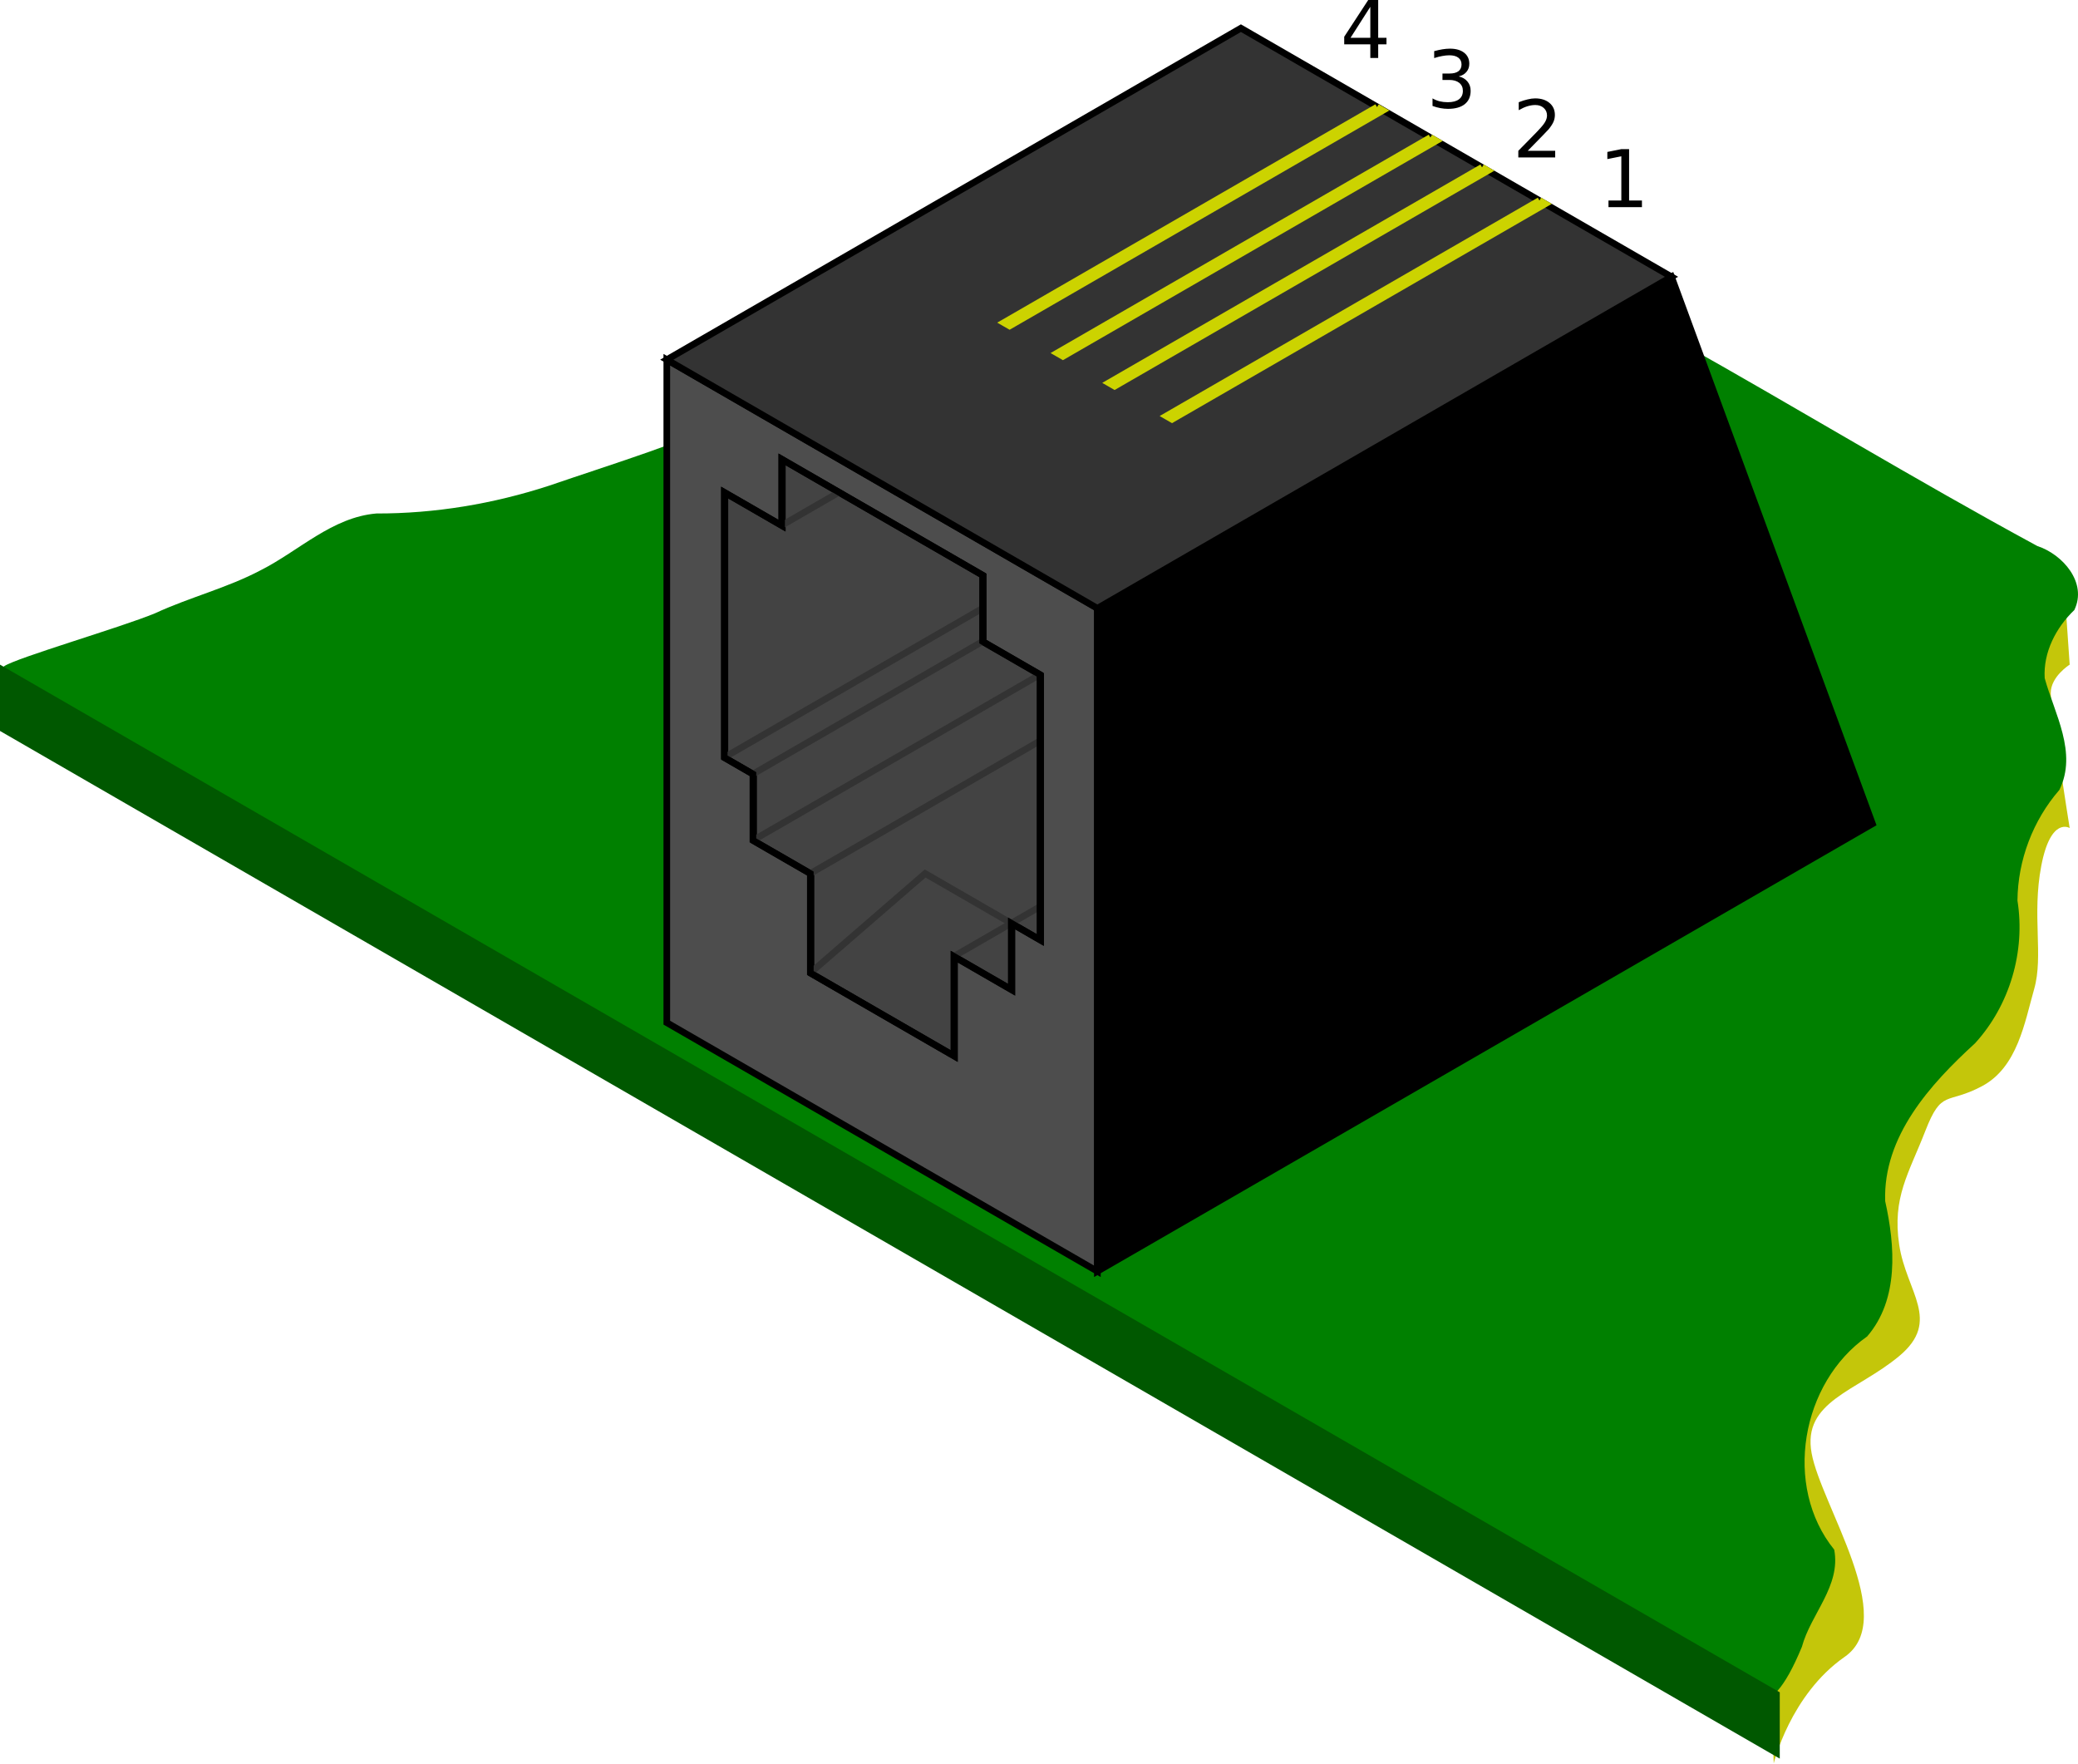
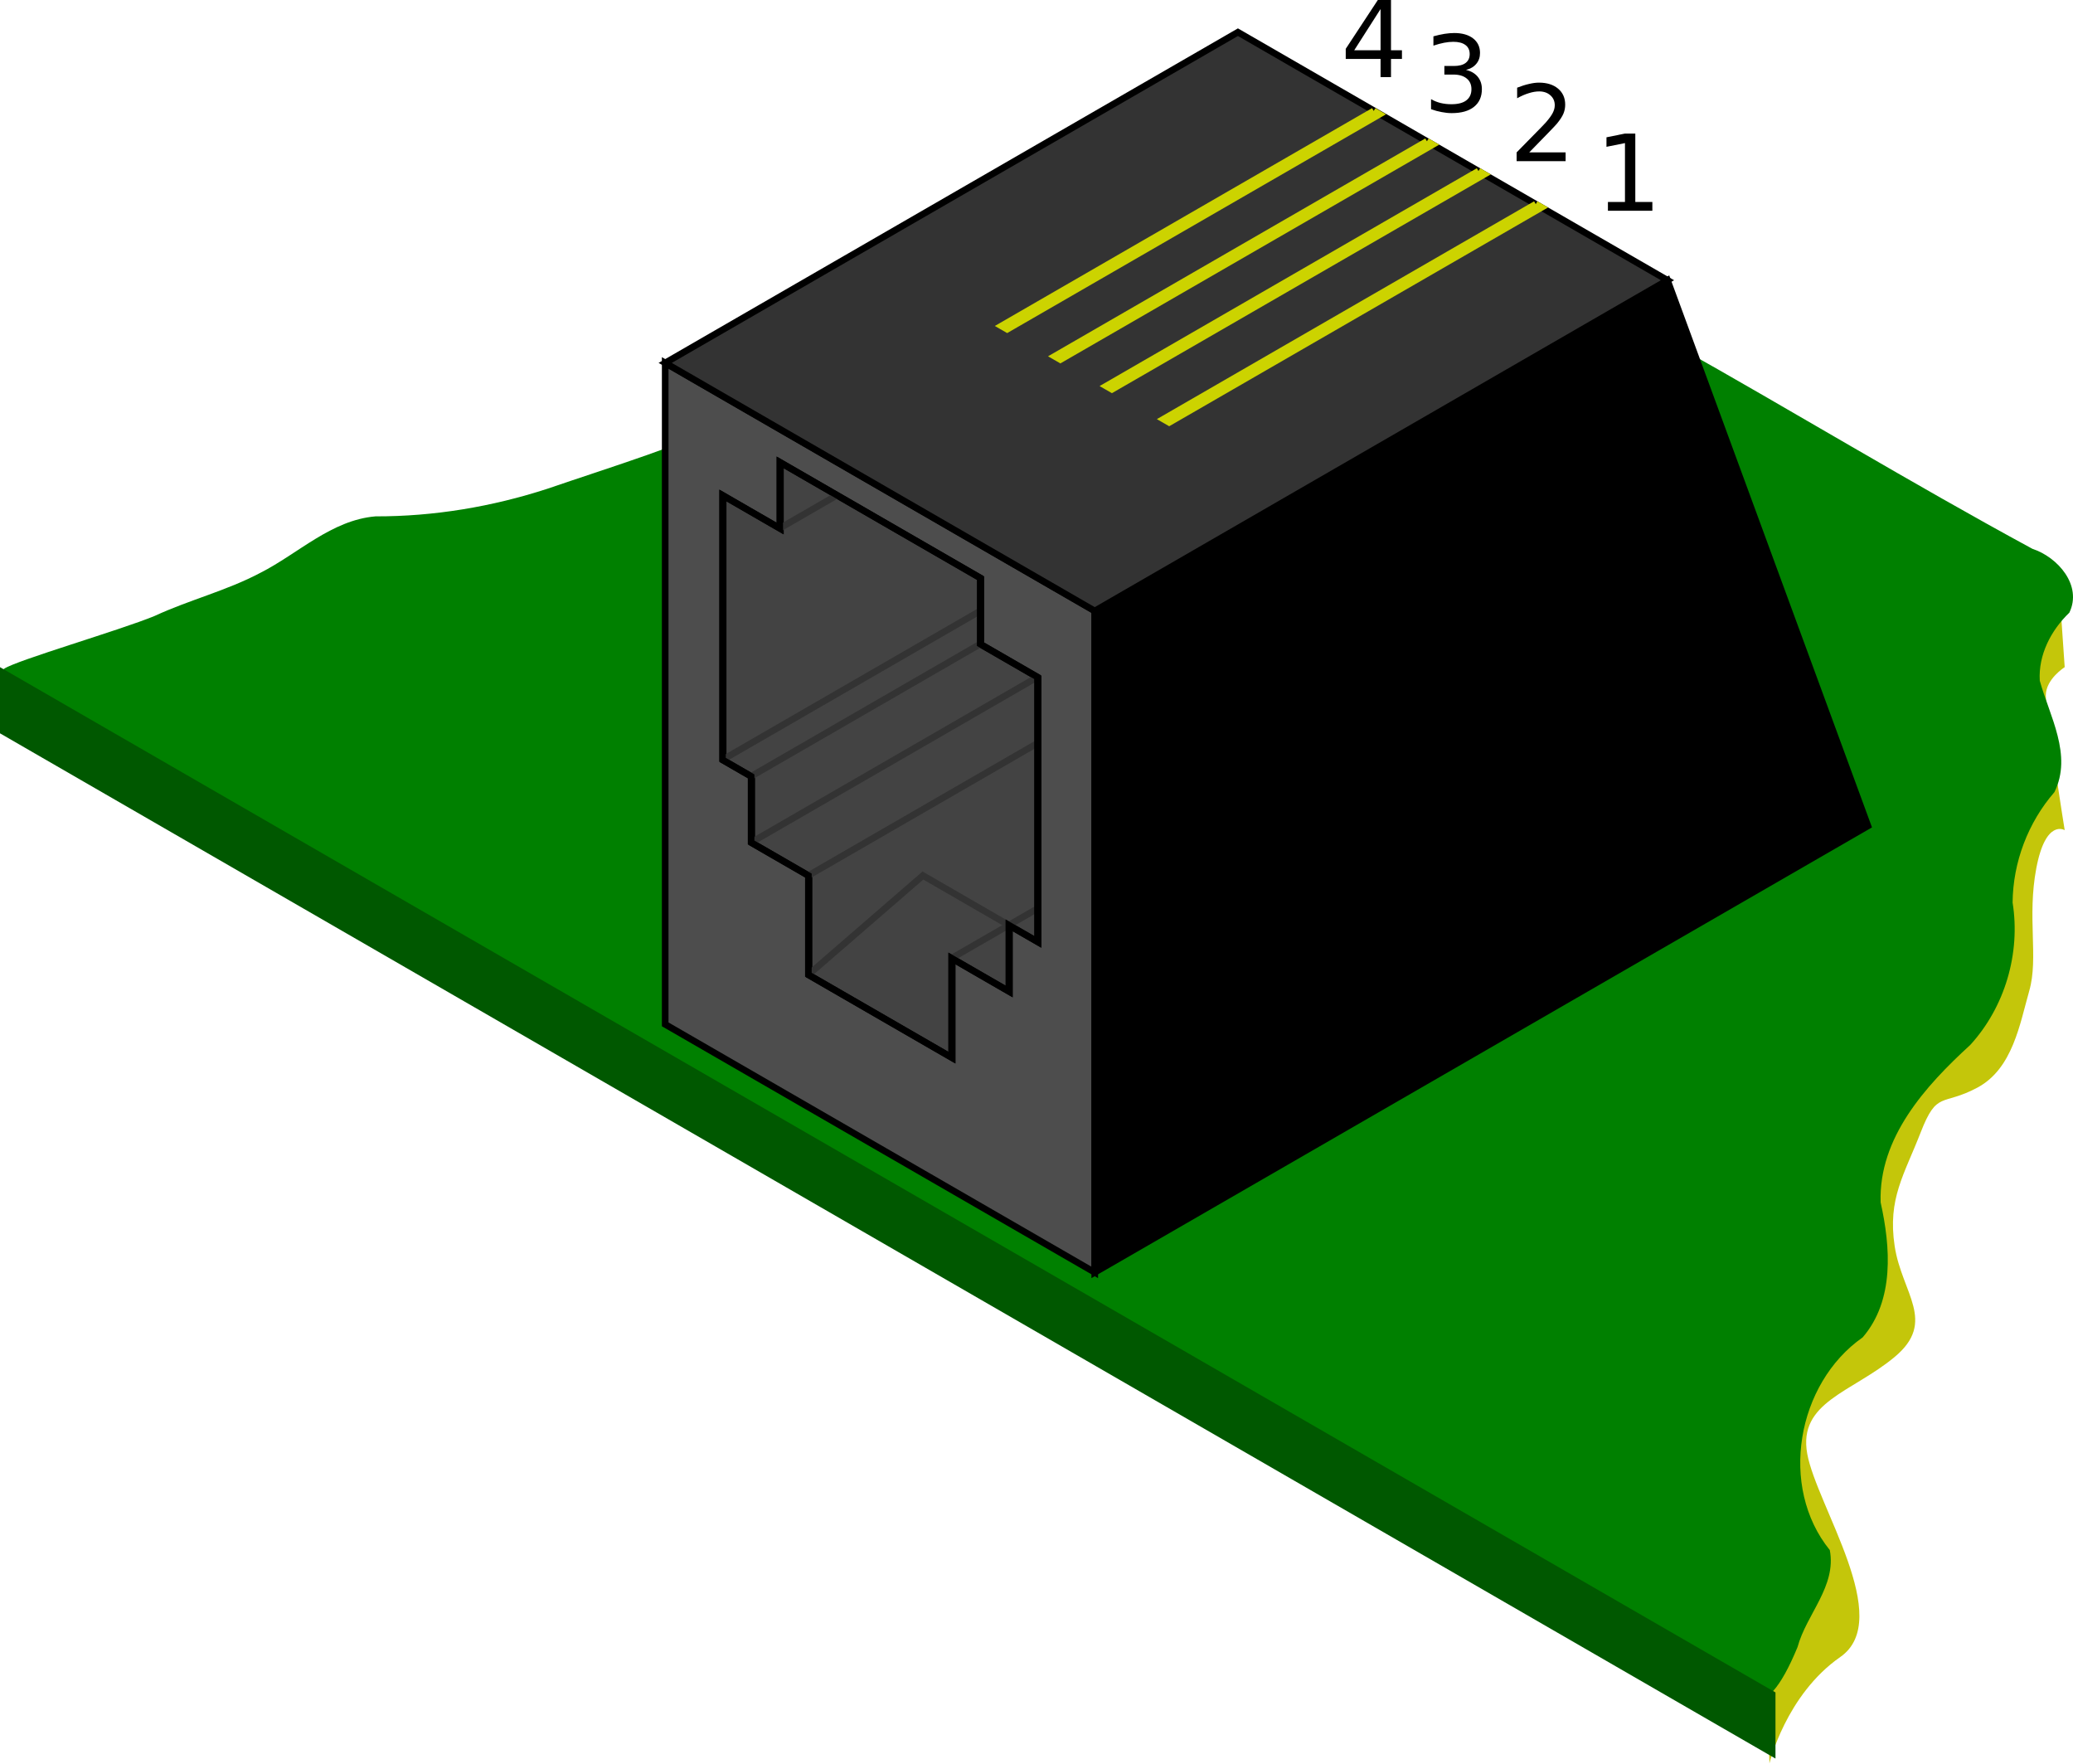
- <svg xmlns="http://www.w3.org/2000/svg" width="313.456" height="265.962" id="svg2" version="1.0">
+ <svg xmlns="http://www.w3.org/2000/svg" width="313.456" height="266.58" id="svg2" version="1.0">
  <defs id="defs4">
    </defs>
-   <g id="layer2" transform="translate(-89.94229,-353.1141)">
+   <g id="layer2" transform="translate(-89.94229,-352.4962)">
    <g id="g3459" transform="translate(12,-4)">
      <path id="path3457" d="M 345.124,612.362 C 345.124,612.362 353,598.434 353.357,593.434 C 353.714,588.434 343,576.648 349.071,568.434 C 355.143,560.219 364.786,557.005 362.643,547.719 C 360.5,538.434 356.571,532.719 363.357,524.862 C 370.143,517.005 377.286,508.791 379.071,497.719 C 380.857,486.648 381.571,485.219 385.143,479.862 C 388.714,474.505 391.214,475.576 386.571,467.719 C 381.929,459.862 380.5,462.362 385.143,454.148 C 389.786,445.934 389.429,447.005 389.429,447.005 L 390.143,457.362 C 390.143,457.362 387.286,459.148 387.286,461.648 C 387.286,464.148 390.143,482.005 390.143,482.005 C 390.143,482.005 387.286,480.219 385.857,487.719 C 384.429,495.219 386.214,501.291 384.786,506.291 C 383.357,511.291 382.286,518.076 376.929,520.934 C 371.571,523.791 370.857,521.291 368.357,527.719 C 365.857,534.148 363.357,537.719 364.429,544.862 C 365.5,552.005 370.857,556.291 364.429,561.648 C 358,567.005 349.786,568.434 351.214,576.291 C 352.643,584.148 364.429,601.291 356.214,607.005 C 348,612.719 345.5,623.076 345.5,623.076 L 345.124,612.362 z" style="opacity:0.96;fill:#c2c400;fill-opacity:1;fill-rule:evenodd;stroke:none;stroke-width:1px;stroke-linecap:butt;stroke-linejoin:miter;stroke-opacity:1" />
      <path id="path3211" d="M 258.062,378.719 C 241.594,387.653 223.459,392.921 206.781,401.406 C 204.17,402.982 201.638,404.898 200.686,407.933 C 199.055,412.927 195.447,417.056 190.7,419.268 C 181.069,423.861 170.798,426.929 160.721,430.385 C 152.324,433.114 143.551,434.582 134.719,434.562 C 128.05,435.125 123.038,440.197 117.305,443.101 C 112.213,445.802 106.558,447.19 101.33,449.615 C 96.231,451.733 80.396,456.332 78.554,457.607 C 76.752,458.854 79.943,459.288 83.577,461.288 C 90.406,466.78 98.977,469.431 106.077,474.515 C 183.863,518.784 261.387,563.509 338.938,608.188 C 341.293,612.938 344.386,618.487 349.75,605.5 C 351.09,600.533 355.66,596.332 354.625,590.844 C 346.867,581.268 349.637,565.651 359.594,558.688 C 364.423,553.078 363.811,545.031 362.312,538.281 C 361.983,528.499 369.104,520.652 375.862,514.475 C 381.111,508.733 383.486,500.613 382.266,492.948 C 382.318,486.845 384.606,480.837 388.594,476.25 C 391.347,470.643 387.863,464.781 386.375,459.406 C 386.138,455.502 388.079,451.774 390.844,449.125 C 392.843,444.991 389.08,440.718 385.268,439.472 C 366.897,429.516 349.04,418.651 330.812,408.438 C 312.995,398.356 295.094,388.317 276.565,379.616 C 271.144,378.041 265.438,378.476 259.875,377.969 C 259.271,378.219 258.667,378.469 258.062,378.719 z" style="fill:#008000;fill-opacity:1;fill-rule:evenodd;stroke:none;stroke-width:1px;stroke-linecap:butt;stroke-linejoin:miter;stroke-opacity:1" />
      <path id="path3215" d="M 77.942,457.362 L 77.942,467.362 L 346.41,622.362 L 346.41,612.362 L 77.942,457.362 z" style="fill:#005800;fill-opacity:1;fill-rule:evenodd;stroke:none;stroke-width:1px;stroke-linecap:butt;stroke-linejoin:miter;stroke-opacity:1" />
    </g>
  </g>
-   <g id="layer1" transform="translate(-89.94229,-353.1141)">
+   <g id="layer1" transform="translate(-89.94229,-352.4962)">
    <path style="fill:#4d4d4d;fill-rule:evenodd;stroke:#000000;stroke-width:1px;stroke-linecap:butt;stroke-linejoin:miter;stroke-opacity:1" d="M 190.526,407.362 L 255.477,444.862 L 255.477,544.862 L 190.526,507.362 L 190.526,407.362 z" id="path2405" />
    <path style="fill:#434343;fill-opacity:1;fill-rule:evenodd;stroke:#000000;stroke-width:1px;stroke-linecap:butt;stroke-linejoin:miter;stroke-opacity:1" d="M 207.952,422.434 L 238.263,439.934 L 238.263,449.934 L 246.923,454.934 L 246.923,494.934 L 242.593,492.434 L 242.593,502.434 L 238.263,499.934 L 233.932,497.434 L 233.932,512.434 L 212.282,499.934 L 212.282,484.934 L 203.622,479.934 L 203.622,469.934 L 199.291,467.434 L 199.291,427.434 L 207.952,432.434 L 207.952,422.434 z" id="path3209" />
    <path style="fill:#000000;fill-opacity:1;fill-rule:evenodd;stroke:#000000;stroke-width:1px;stroke-linecap:butt;stroke-linejoin:miter;stroke-opacity:1" d="M 255.477,444.862 L 342.08,394.862 L 372.391,477.362 L 255.477,544.862 L 255.477,444.862 z" id="path2407" />
    <path style="fill:#333333;fill-rule:evenodd;stroke:#000000;stroke-width:1px;stroke-linecap:butt;stroke-linejoin:miter;stroke-opacity:1" d="M 190.526,407.362 L 277.128,357.362 L 342.08,394.862 L 255.477,444.862 L 190.526,407.362 z" id="path2409" />
    <path style="fill:#333333;fill-rule:evenodd;stroke:#333333;stroke-width:1px;stroke-linecap:butt;stroke-linejoin:miter;stroke-opacity:1" d="M 207.846,432.362 L 216.506,427.362" id="path2419" />
    <path style="fill:none;fill-rule:evenodd;stroke:#333333;stroke-width:1px;stroke-linecap:butt;stroke-linejoin:miter;stroke-opacity:1" d="M 233.827,497.362 L 246.817,489.862" id="path2423" />
    <path style="fill:none;fill-opacity:1;fill-rule:evenodd;stroke:#333333;stroke-width:1px;stroke-linecap:butt;stroke-linejoin:miter;stroke-opacity:1" d="M 212.176,499.862 L 229.497,484.862 L 242.487,492.362" id="path2425" />
    <path style="fill:#333333;fill-rule:evenodd;stroke:#333333;stroke-width:1px;stroke-linecap:butt;stroke-linejoin:miter;stroke-opacity:1" d="M 203.516,469.862 L 238.157,449.862" id="path2431" />
    <path style="fill:#333333;fill-rule:evenodd;stroke:#333333;stroke-width:1px;stroke-linecap:butt;stroke-linejoin:miter;stroke-opacity:1" d="M 199.186,467.362 L 238.157,444.862" id="path2433" />
    <path style="fill:#333333;fill-rule:evenodd;stroke:#333333;stroke-width:1px;stroke-linecap:butt;stroke-linejoin:miter;stroke-opacity:1" d="M 212.176,484.862 L 246.817,464.862" id="path2435" />
    <path style="fill:#333333;fill-rule:evenodd;stroke:#333333;stroke-width:1px;stroke-linecap:butt;stroke-linejoin:miter;stroke-opacity:1" d="M 203.516,479.862 L 246.817,454.862" id="path2437" />
    <path style="fill:none;fill-rule:evenodd;stroke:#000000;stroke-width:1px;stroke-linecap:butt;stroke-linejoin:miter;stroke-opacity:1" d="M 207.846,422.362 L 238.157,439.862 L 238.157,449.862 L 246.817,454.862 L 246.817,494.862 L 242.487,492.362 L 242.487,502.362 L 238.157,499.862 L 233.827,497.362 L 233.827,512.362 L 212.176,499.862 L 212.176,484.862 L 203.516,479.862 L 203.516,469.862 L 199.186,467.362 L 199.186,427.362 L 207.846,432.362 L 207.846,422.362 z" id="path2411" />
  </g>
-   <g id="layer3" transform="translate(-89.94229,-353.1141)">
+   <g id="layer3" transform="translate(-89.94229,-352.4962)">
    <path style="fill:#ffeb00;fill-opacity:1;fill-rule:evenodd;stroke:#ccd300;stroke-width:1px;stroke-linecap:butt;stroke-linejoin:miter;stroke-opacity:1" d="M 297.663,369.276 L 241.371,401.776 L 242.237,402.276 L 298.529,369.776 L 297.663,369.276" id="path3473" />
    <path style="fill:#ffeb00;fill-opacity:1;fill-rule:evenodd;stroke:#ccd300;stroke-width:1px;stroke-linecap:butt;stroke-linejoin:miter;stroke-opacity:1" d="M 305.707,373.862 L 249.415,406.362 L 250.281,406.862 L 306.573,374.362 L 305.707,373.862" id="path3475" />
    <path style="fill:#ffeb00;fill-opacity:1;fill-rule:evenodd;stroke:#ccd300;stroke-width:1px;stroke-linecap:butt;stroke-linejoin:miter;stroke-opacity:1" d="M 313.501,378.362 L 257.21,410.862 L 258.076,411.362 L 314.367,378.862 L 313.501,378.362" id="path3477" />
    <path style="fill:#ffeb00;fill-opacity:1;fill-rule:evenodd;stroke:#ccd300;stroke-width:1px;stroke-linecap:butt;stroke-linejoin:miter;stroke-opacity:1" d="M 322.161,383.362 L 265.87,415.862 L 266.736,416.362 L 323.027,383.862 L 322.161,383.362" id="path3479" />
    <text xml:space="preserve" style="font-size:12px;font-style:normal;font-weight:normal;fill:#000000;fill-opacity:1;stroke:none;stroke-width:1px;stroke-linecap:butt;stroke-linejoin:miter;stroke-opacity:1;font-family:Bitstream Vera Sans" x="331.09" y="384.362" id="text3481">
-       <tspan id="tspan3483" x="331.09" y="384.362">1</tspan>
+       <tspan id="tspan3483" x="331.09" y="384.362" style="font-size:16px">1</tspan>
    </text>
    <text xml:space="preserve" style="font-size:12px;font-style:normal;font-weight:normal;fill:#000000;fill-opacity:1;stroke:none;stroke-width:1px;stroke-linecap:butt;stroke-linejoin:miter;stroke-opacity:1;font-family:Bitstream Vera Sans" x="318.099" y="376.862" id="text3485">
-       <tspan id="tspan3487" x="318.099" y="376.862">2</tspan>
+       <tspan id="tspan3487" x="318.099" y="376.862" style="font-size:16px">2</tspan>
    </text>
    <text xml:space="preserve" style="font-size:12px;font-style:normal;font-weight:normal;fill:#000000;fill-opacity:1;stroke:none;stroke-width:1px;stroke-linecap:butt;stroke-linejoin:miter;stroke-opacity:1;font-family:Bitstream Vera Sans" x="305.109" y="369.362" id="text3489">
-       <tspan id="tspan3491" x="305.109" y="369.362">3</tspan>
+       <tspan id="tspan3491" x="305.109" y="369.362" style="font-size:16px">3</tspan>
    </text>
-     <text xml:space="preserve" style="font-size:12px;font-style:normal;font-weight:normal;fill:#000000;fill-opacity:1;stroke:none;stroke-width:1px;stroke-linecap:butt;stroke-linejoin:miter;stroke-opacity:1;font-family:Bitstream Vera Sans" x="292.118" y="361.862" id="text3493">
-       <tspan id="tspan3495" x="292.118" y="361.862">4</tspan>
+     <text xml:space="preserve" style="font-size:12px;font-style:normal;font-weight:normal;fill:#000000;fill-opacity:1;stroke:none;stroke-width:1px;stroke-linecap:butt;stroke-linejoin:miter;stroke-opacity:1;font-family:Bitstream Vera Sans" x="292.649" y="364.16" id="text3493">
+       <tspan id="tspan3495" x="292.649" y="364.16" style="font-size:16px">4</tspan>
    </text>
  </g>
</svg>
